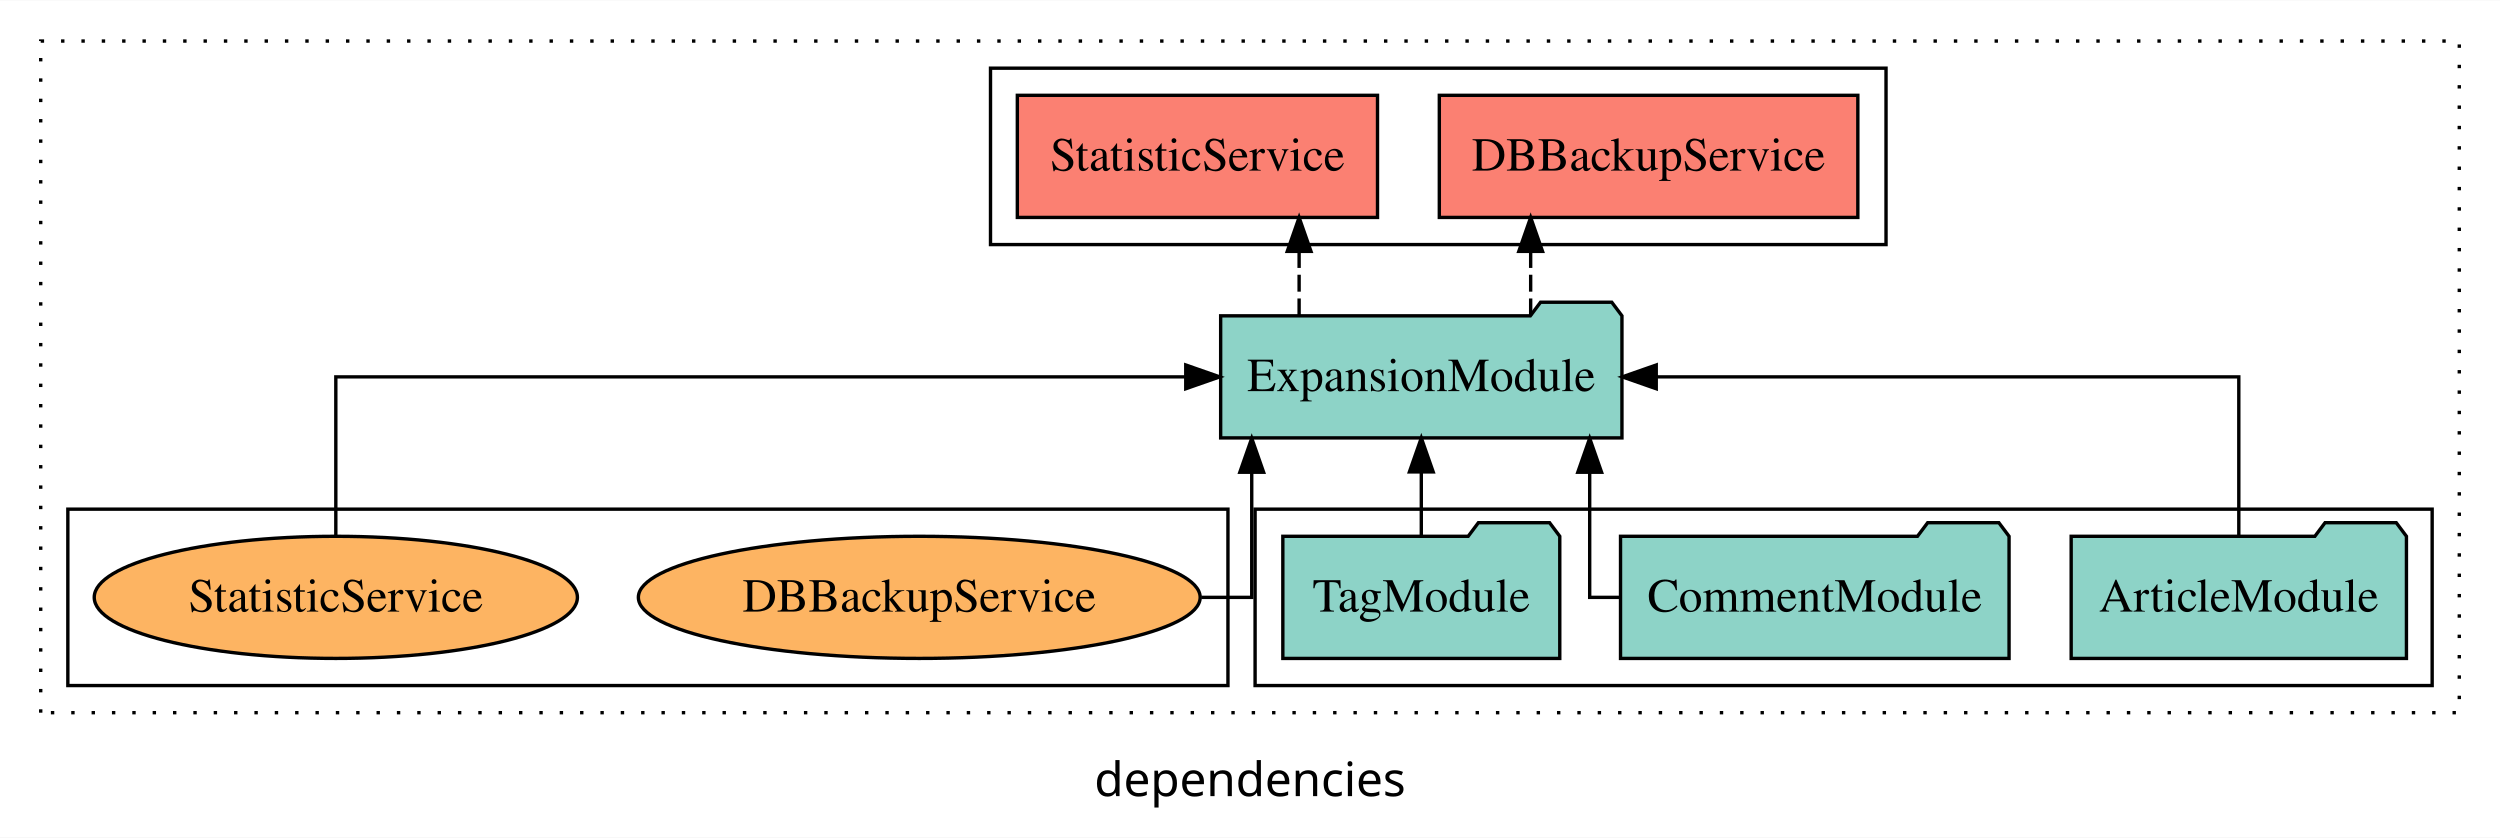
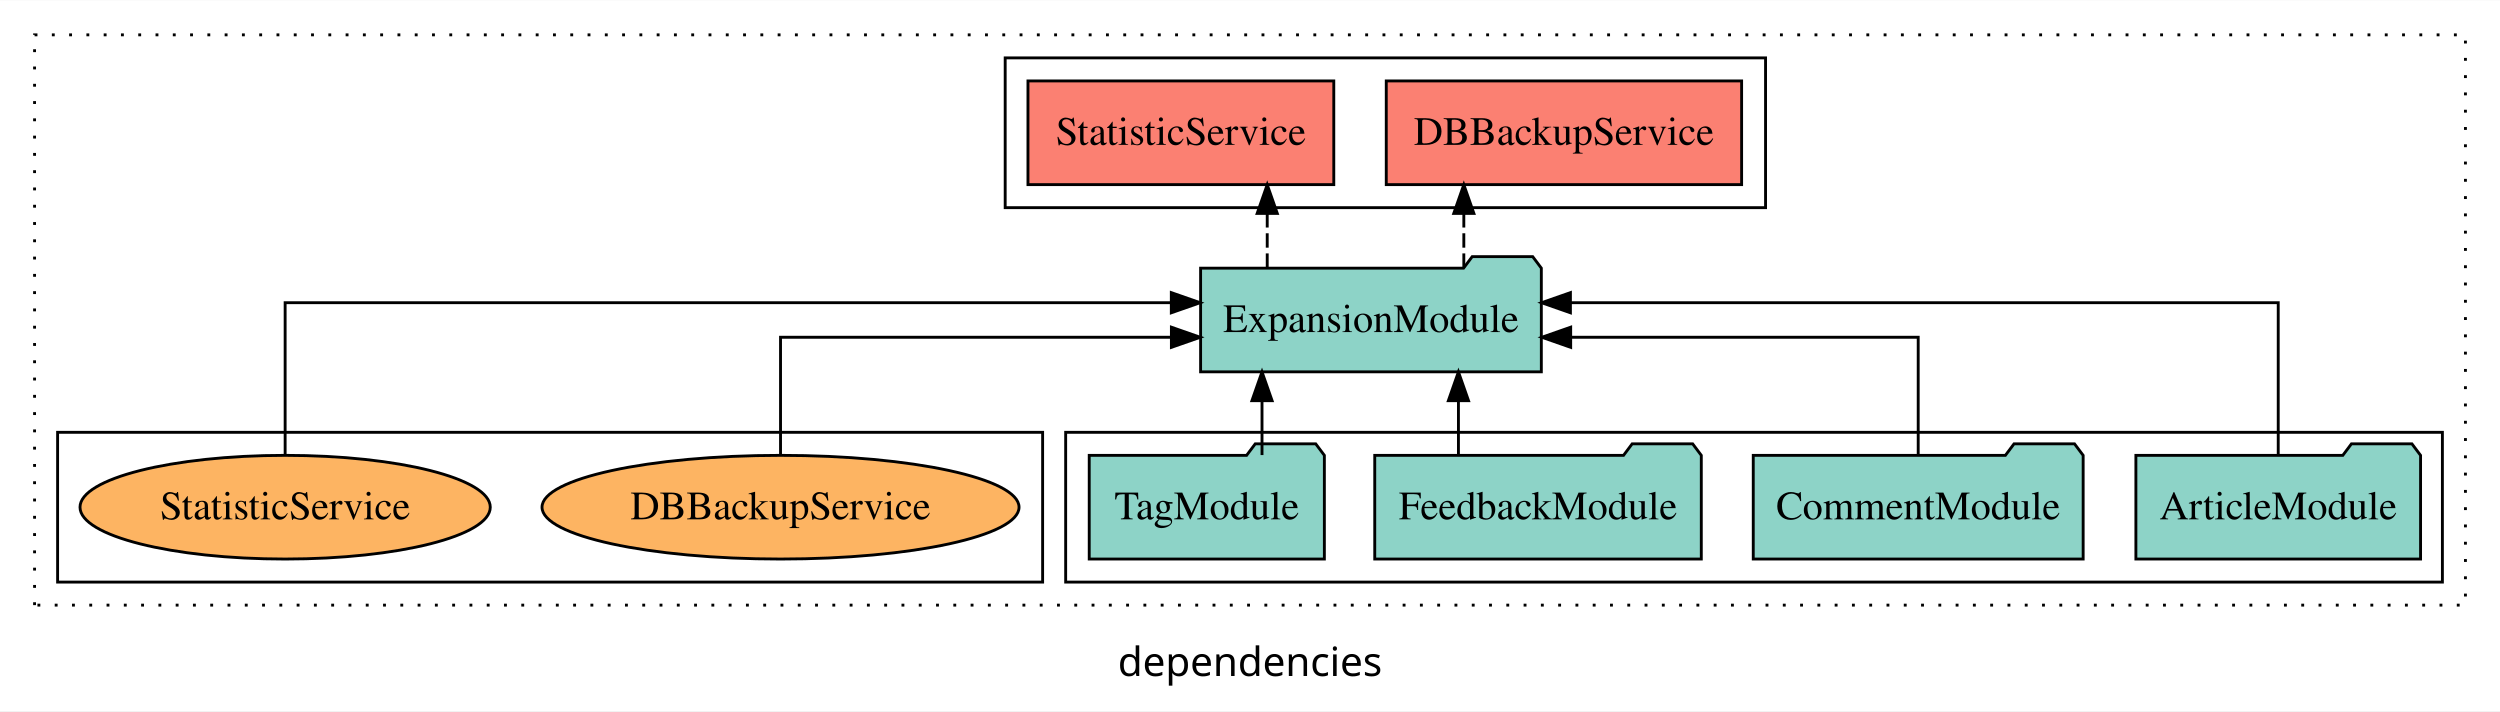
- <svg xmlns="http://www.w3.org/2000/svg" width="737pt" height="247pt" viewBox="0.00 0.00 737.00 246.80">
+ <svg xmlns="http://www.w3.org/2000/svg" width="868pt" height="247pt" viewBox="0.00 0.00 868.00 246.80">
  <g id="graph0" class="graph" transform="scale(1 1) rotate(0) translate(4 242.8)">
-     <polygon fill="white" stroke="transparent" points="-4,4 -4,-242.8 733,-242.8 733,4 -4,4" />
-     <text text-anchor="middle" x="364.5" y="-8.2" font-family="sans-serif" font-size="14.00">dependencies</text>
+     <polygon fill="white" stroke="transparent" points="-4,4 -4,-242.8 864,-242.8 864,4 -4,4" />
+     <text text-anchor="middle" x="430" y="-8.2" font-family="sans-serif" font-size="14.00">dependencies</text>
    <g id="clust1" class="cluster">
-       <polygon fill="none" stroke="black" stroke-dasharray="1,5" points="8,-32.8 8,-230.8 721,-230.8 721,-32.8 8,-32.8" />
+       <polygon fill="none" stroke="black" stroke-dasharray="1,5" points="8,-32.8 8,-230.8 852,-230.8 852,-32.8 8,-32.8" />
+     </g>
+     <g id="clust4" class="cluster">
+       <polygon fill="none" stroke="black" points="345,-170.8 345,-222.8 609,-222.8 609,-170.8 345,-170.8" />
    </g>
    <g id="clust3" class="cluster">
-       <polygon fill="none" stroke="black" points="366,-40.8 366,-92.8 713,-92.8 713,-40.8 366,-40.8" />
+       <polygon fill="none" stroke="black" points="366,-40.8 366,-92.8 844,-92.8 844,-40.8 366,-40.8" />
    </g>
    <g id="clust6" class="cluster">
      <polygon fill="none" stroke="black" points="16,-40.8 16,-92.8 358,-92.8 358,-40.8 16,-40.8" />
    </g>
-     <g id="clust4" class="cluster">
-       <polygon fill="none" stroke="black" points="288,-170.8 288,-222.8 552,-222.8 552,-170.8 288,-170.8" />
+     <g id="node1" class="node">
+       <polygon fill="#8dd3c7" stroke="black" points="836.42,-84.8 833.42,-88.8 812.42,-88.8 809.42,-84.8 737.58,-84.8 737.58,-48.8 836.42,-48.8 836.42,-84.8" />
+       <text text-anchor="middle" x="787" y="-62.6" font-family="Times,serif" font-size="14.00">ArticleModule</text>
    </g>
-     <g id="node1" class="node">
-       <polygon fill="#8dd3c7" stroke="black" points="705.42,-84.8 702.42,-88.8 681.42,-88.8 678.42,-84.8 606.58,-84.8 606.58,-48.8 705.42,-48.8 705.42,-84.8" />
-       <text text-anchor="middle" x="656" y="-62.6" font-family="Times,serif" font-size="14.00">ArticleModule</text>
+     <g id="node5" class="node">
+       <polygon fill="#8dd3c7" stroke="black" points="531.15,-149.8 528.15,-153.8 507.15,-153.8 504.15,-149.8 412.85,-149.8 412.85,-113.8 531.15,-113.8 531.15,-149.8" />
+       <text text-anchor="middle" x="472" y="-127.6" font-family="Times,serif" font-size="14.00">ExpansionModule</text>
+     </g>
+     <g id="edge1" class="edge">
+       <path fill="none" stroke="black" d="M787,-85.08C787,-106.12 787,-137.8 787,-137.8 787,-137.8 541.25,-137.8 541.25,-137.8" />
+       <polygon fill="black" stroke="black" points="541.25,-134.3 531.25,-137.8 541.25,-141.3 541.25,-134.3" />
+     </g>
+     <g id="node2" class="node">
+       <polygon fill="#8dd3c7" stroke="black" points="719.27,-84.8 716.27,-88.8 695.27,-88.8 692.27,-84.8 604.73,-84.8 604.73,-48.8 719.27,-48.8 719.27,-84.8" />
+       <text text-anchor="middle" x="662" y="-62.6" font-family="Times,serif" font-size="14.00">CommentModule</text>
+     </g>
+     <g id="edge2" class="edge">
+       <path fill="none" stroke="black" d="M662,-84.82C662,-102.17 662,-125.8 662,-125.8 662,-125.8 541.34,-125.8 541.34,-125.8" />
+       <polygon fill="black" stroke="black" points="541.34,-122.3 531.34,-125.8 541.34,-129.3 541.34,-122.3" />
+     </g>
+     <g id="node3" class="node">
+       <polygon fill="#8dd3c7" stroke="black" points="586.69,-84.8 583.69,-88.8 562.69,-88.8 559.69,-84.8 473.31,-84.8 473.31,-48.8 586.69,-48.8 586.69,-84.8" />
+       <text text-anchor="middle" x="530" y="-62.6" font-family="Times,serif" font-size="14.00">FeedbackModule</text>
+     </g>
+     <g id="edge3" class="edge">
+       <path fill="none" stroke="black" d="M502.37,-84.91C502.37,-84.91 502.37,-103.79 502.37,-103.79" />
+       <polygon fill="black" stroke="black" points="498.87,-103.79 502.37,-113.79 505.87,-103.79 498.87,-103.79" />
    </g>
    <g id="node4" class="node">
-       <polygon fill="#8dd3c7" stroke="black" points="474.15,-149.8 471.15,-153.8 450.15,-153.8 447.15,-149.8 355.85,-149.8 355.85,-113.8 474.15,-113.8 474.15,-149.8" />
-       <text text-anchor="middle" x="415" y="-127.6" font-family="Times,serif" font-size="14.00">ExpansionModule</text>
-     </g>
-     <g id="edge1" class="edge">
-       <path fill="none" stroke="black" d="M656,-84.91C656,-104.14 656,-131.8 656,-131.8 656,-131.8 484.26,-131.8 484.26,-131.8" />
-       <polygon fill="black" stroke="black" points="484.26,-128.3 474.26,-131.8 484.26,-135.3 484.26,-128.3" />
-     </g>
-     <g id="node2" class="node">
-       <polygon fill="#8dd3c7" stroke="black" points="588.27,-84.8 585.27,-88.8 564.27,-88.8 561.27,-84.8 473.73,-84.8 473.73,-48.8 588.27,-48.8 588.27,-84.8" />
-       <text text-anchor="middle" x="531" y="-62.6" font-family="Times,serif" font-size="14.00">CommentModule</text>
-     </g>
-     <g id="edge2" class="edge">
-       <path fill="none" stroke="black" d="M473.59,-66.8C468.16,-66.8 464.64,-66.8 464.64,-66.8 464.64,-66.8 464.64,-103.69 464.64,-103.69" />
-       <polygon fill="black" stroke="black" points="461.14,-103.69 464.64,-113.69 468.14,-103.69 461.14,-103.69" />
-     </g>
-     <g id="node3" class="node">
      <polygon fill="#8dd3c7" stroke="black" points="455.82,-84.8 452.82,-88.8 431.82,-88.8 428.82,-84.8 374.18,-84.8 374.18,-48.8 455.82,-48.8 455.82,-84.8" />
      <text text-anchor="middle" x="415" y="-62.6" font-family="Times,serif" font-size="14.00">TagModule</text>
    </g>
-     <g id="edge3" class="edge">
-       <path fill="none" stroke="black" d="M415,-84.91C415,-84.91 415,-103.79 415,-103.79" />
-       <polygon fill="black" stroke="black" points="411.5,-103.79 415,-113.79 418.5,-103.79 411.5,-103.79" />
-     </g>
-     <g id="node5" class="node">
-       <polygon fill="#fb8072" stroke="black" points="543.69,-214.8 420.31,-214.8 420.31,-178.8 543.69,-178.8 543.69,-214.8" />
-       <text text-anchor="middle" x="482" y="-192.6" font-family="Times,serif" font-size="14.00">DBBackupService </text>
-     </g>
    <g id="edge4" class="edge">
-       <path fill="none" stroke="black" stroke-dasharray="5,2" d="M447.24,-149.91C447.24,-149.91 447.24,-168.79 447.24,-168.79" />
-       <polygon fill="black" stroke="black" points="443.74,-168.79 447.24,-178.79 450.74,-168.79 443.74,-168.79" />
+       <path fill="none" stroke="black" d="M434.17,-84.91C434.17,-84.91 434.17,-103.79 434.17,-103.79" />
+       <polygon fill="black" stroke="black" points="430.67,-103.79 434.17,-113.79 437.67,-103.79 430.67,-103.79" />
    </g>
    <g id="node6" class="node">
-       <polygon fill="#fb8072" stroke="black" points="402.09,-214.8 295.91,-214.8 295.91,-178.8 402.09,-178.8 402.09,-214.8" />
-       <text text-anchor="middle" x="349" y="-192.6" font-family="Times,serif" font-size="14.00">StatisticService </text>
+       <polygon fill="#fb8072" stroke="black" points="600.69,-214.8 477.31,-214.8 477.31,-178.8 600.69,-178.8 600.69,-214.8" />
+       <text text-anchor="middle" x="539" y="-192.6" font-family="Times,serif" font-size="14.00">DBBackupService </text>
    </g>
    <g id="edge5" class="edge">
-       <path fill="none" stroke="black" stroke-dasharray="5,2" d="M378.98,-149.91C378.98,-149.91 378.98,-168.79 378.98,-168.79" />
-       <polygon fill="black" stroke="black" points="375.48,-168.79 378.98,-178.79 382.48,-168.79 375.48,-168.79" />
+       <path fill="none" stroke="black" stroke-dasharray="5,2" d="M504.24,-149.91C504.24,-149.91 504.24,-168.79 504.24,-168.79" />
+       <polygon fill="black" stroke="black" points="500.74,-168.79 504.24,-178.79 507.74,-168.79 500.74,-168.79" />
    </g>
    <g id="node7" class="node">
+       <polygon fill="#fb8072" stroke="black" points="459.09,-214.8 352.91,-214.8 352.91,-178.8 459.09,-178.8 459.09,-214.8" />
+       <text text-anchor="middle" x="406" y="-192.6" font-family="Times,serif" font-size="14.00">StatisticService </text>
+     </g>
+     <g id="edge6" class="edge">
+       <path fill="none" stroke="black" stroke-dasharray="5,2" d="M435.98,-149.91C435.98,-149.91 435.98,-168.79 435.98,-168.79" />
+       <polygon fill="black" stroke="black" points="432.48,-168.79 435.98,-178.79 439.48,-168.79 432.48,-168.79" />
+     </g>
+     <g id="node8" class="node">
      <ellipse fill="#fdb462" stroke="black" cx="267" cy="-66.8" rx="82.81" ry="18" />
      <text text-anchor="middle" x="267" y="-62.6" font-family="Times,serif" font-size="14.00">DBBackupService</text>
    </g>
-     <g id="edge6" class="edge">
-       <path fill="none" stroke="black" d="M350.12,-66.8C359.07,-66.8 365.01,-66.8 365.01,-66.8 365.01,-66.8 365.01,-103.69 365.01,-103.69" />
-       <polygon fill="black" stroke="black" points="361.51,-103.69 365.01,-113.69 368.51,-103.69 361.51,-103.69" />
+     <g id="edge7" class="edge">
+       <path fill="none" stroke="black" d="M267,-84.82C267,-102.17 267,-125.8 267,-125.8 267,-125.8 402.71,-125.8 402.71,-125.8" />
+       <polygon fill="black" stroke="black" points="402.71,-129.3 412.71,-125.8 402.71,-122.3 402.71,-129.3" />
    </g>
-     <g id="node8" class="node">
+     <g id="node9" class="node">
      <ellipse fill="#fdb462" stroke="black" cx="95" cy="-66.8" rx="71.22" ry="18" />
      <text text-anchor="middle" x="95" y="-62.6" font-family="Times,serif" font-size="14.00">StatisticService</text>
    </g>
-     <g id="edge7" class="edge">
-       <path fill="none" stroke="black" d="M95,-84.91C95,-104.14 95,-131.8 95,-131.8 95,-131.8 345.56,-131.8 345.56,-131.8" />
-       <polygon fill="black" stroke="black" points="345.56,-135.3 355.56,-131.8 345.56,-128.3 345.56,-135.3" />
+     <g id="edge8" class="edge">
+       <path fill="none" stroke="black" d="M95,-85.08C95,-106.12 95,-137.8 95,-137.8 95,-137.8 402.68,-137.8 402.68,-137.8" />
+       <polygon fill="black" stroke="black" points="402.68,-141.3 412.68,-137.8 402.68,-134.3 402.68,-141.3" />
    </g>
  </g>
</svg>
